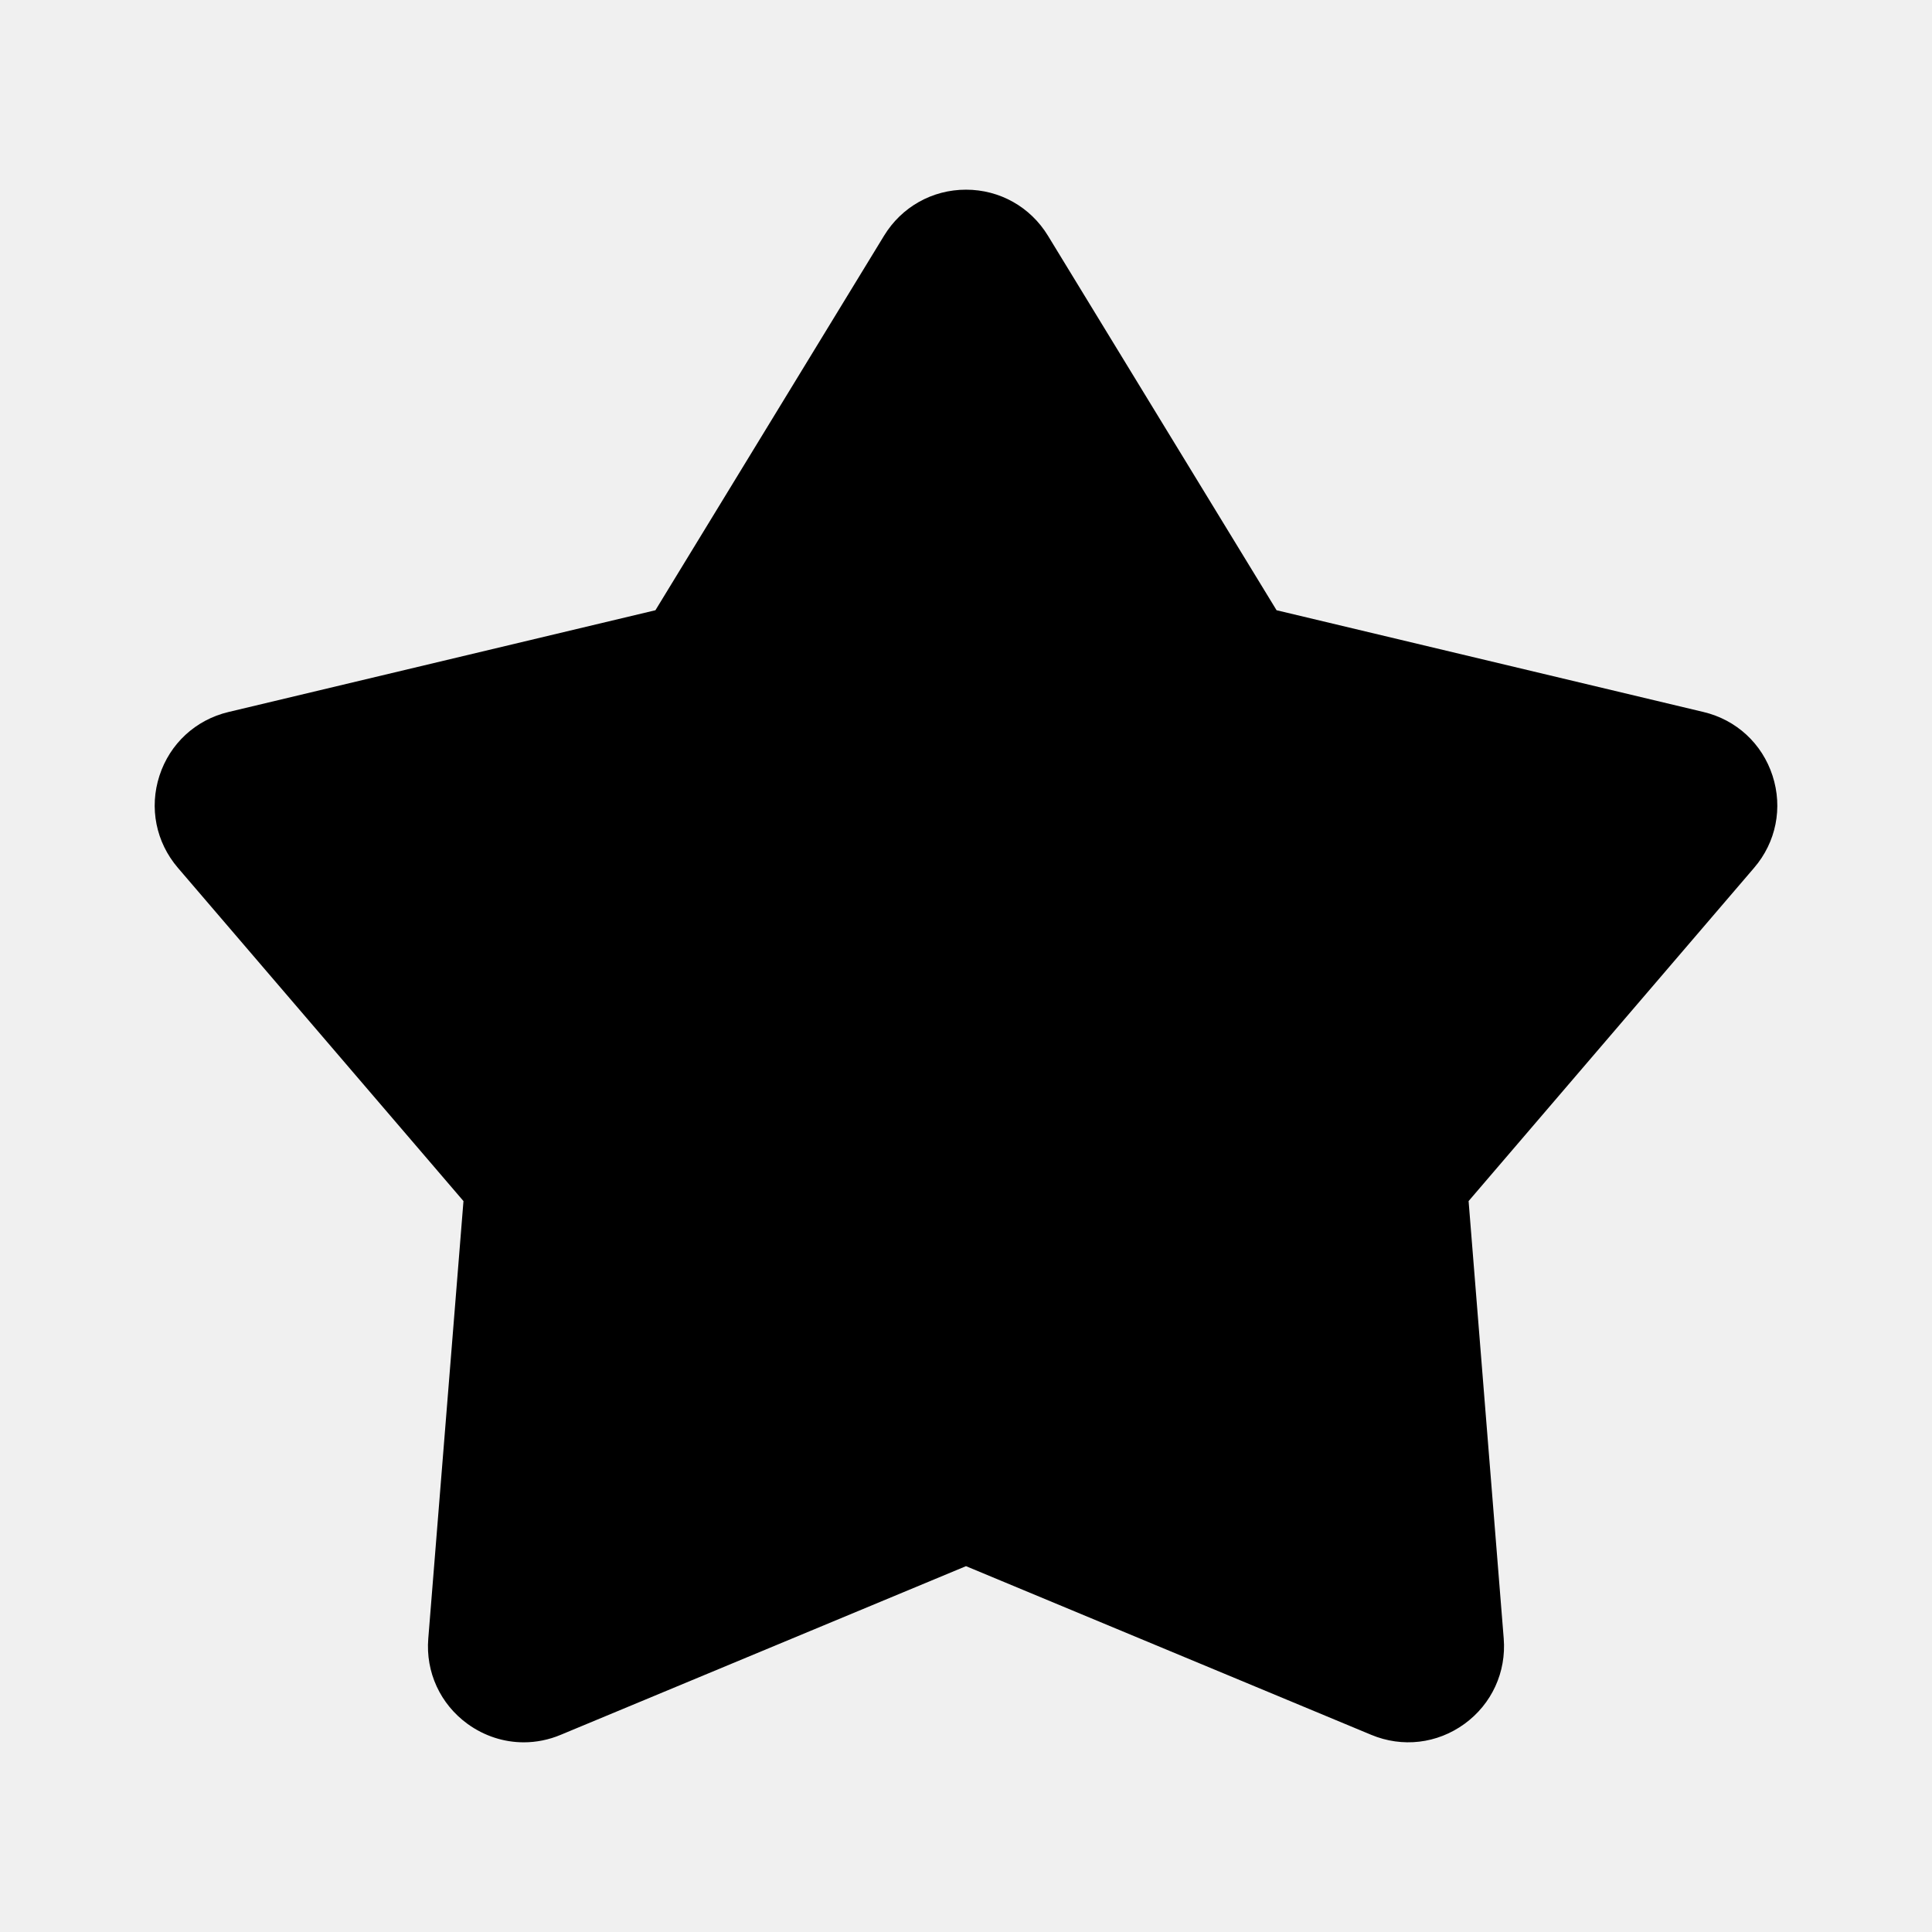
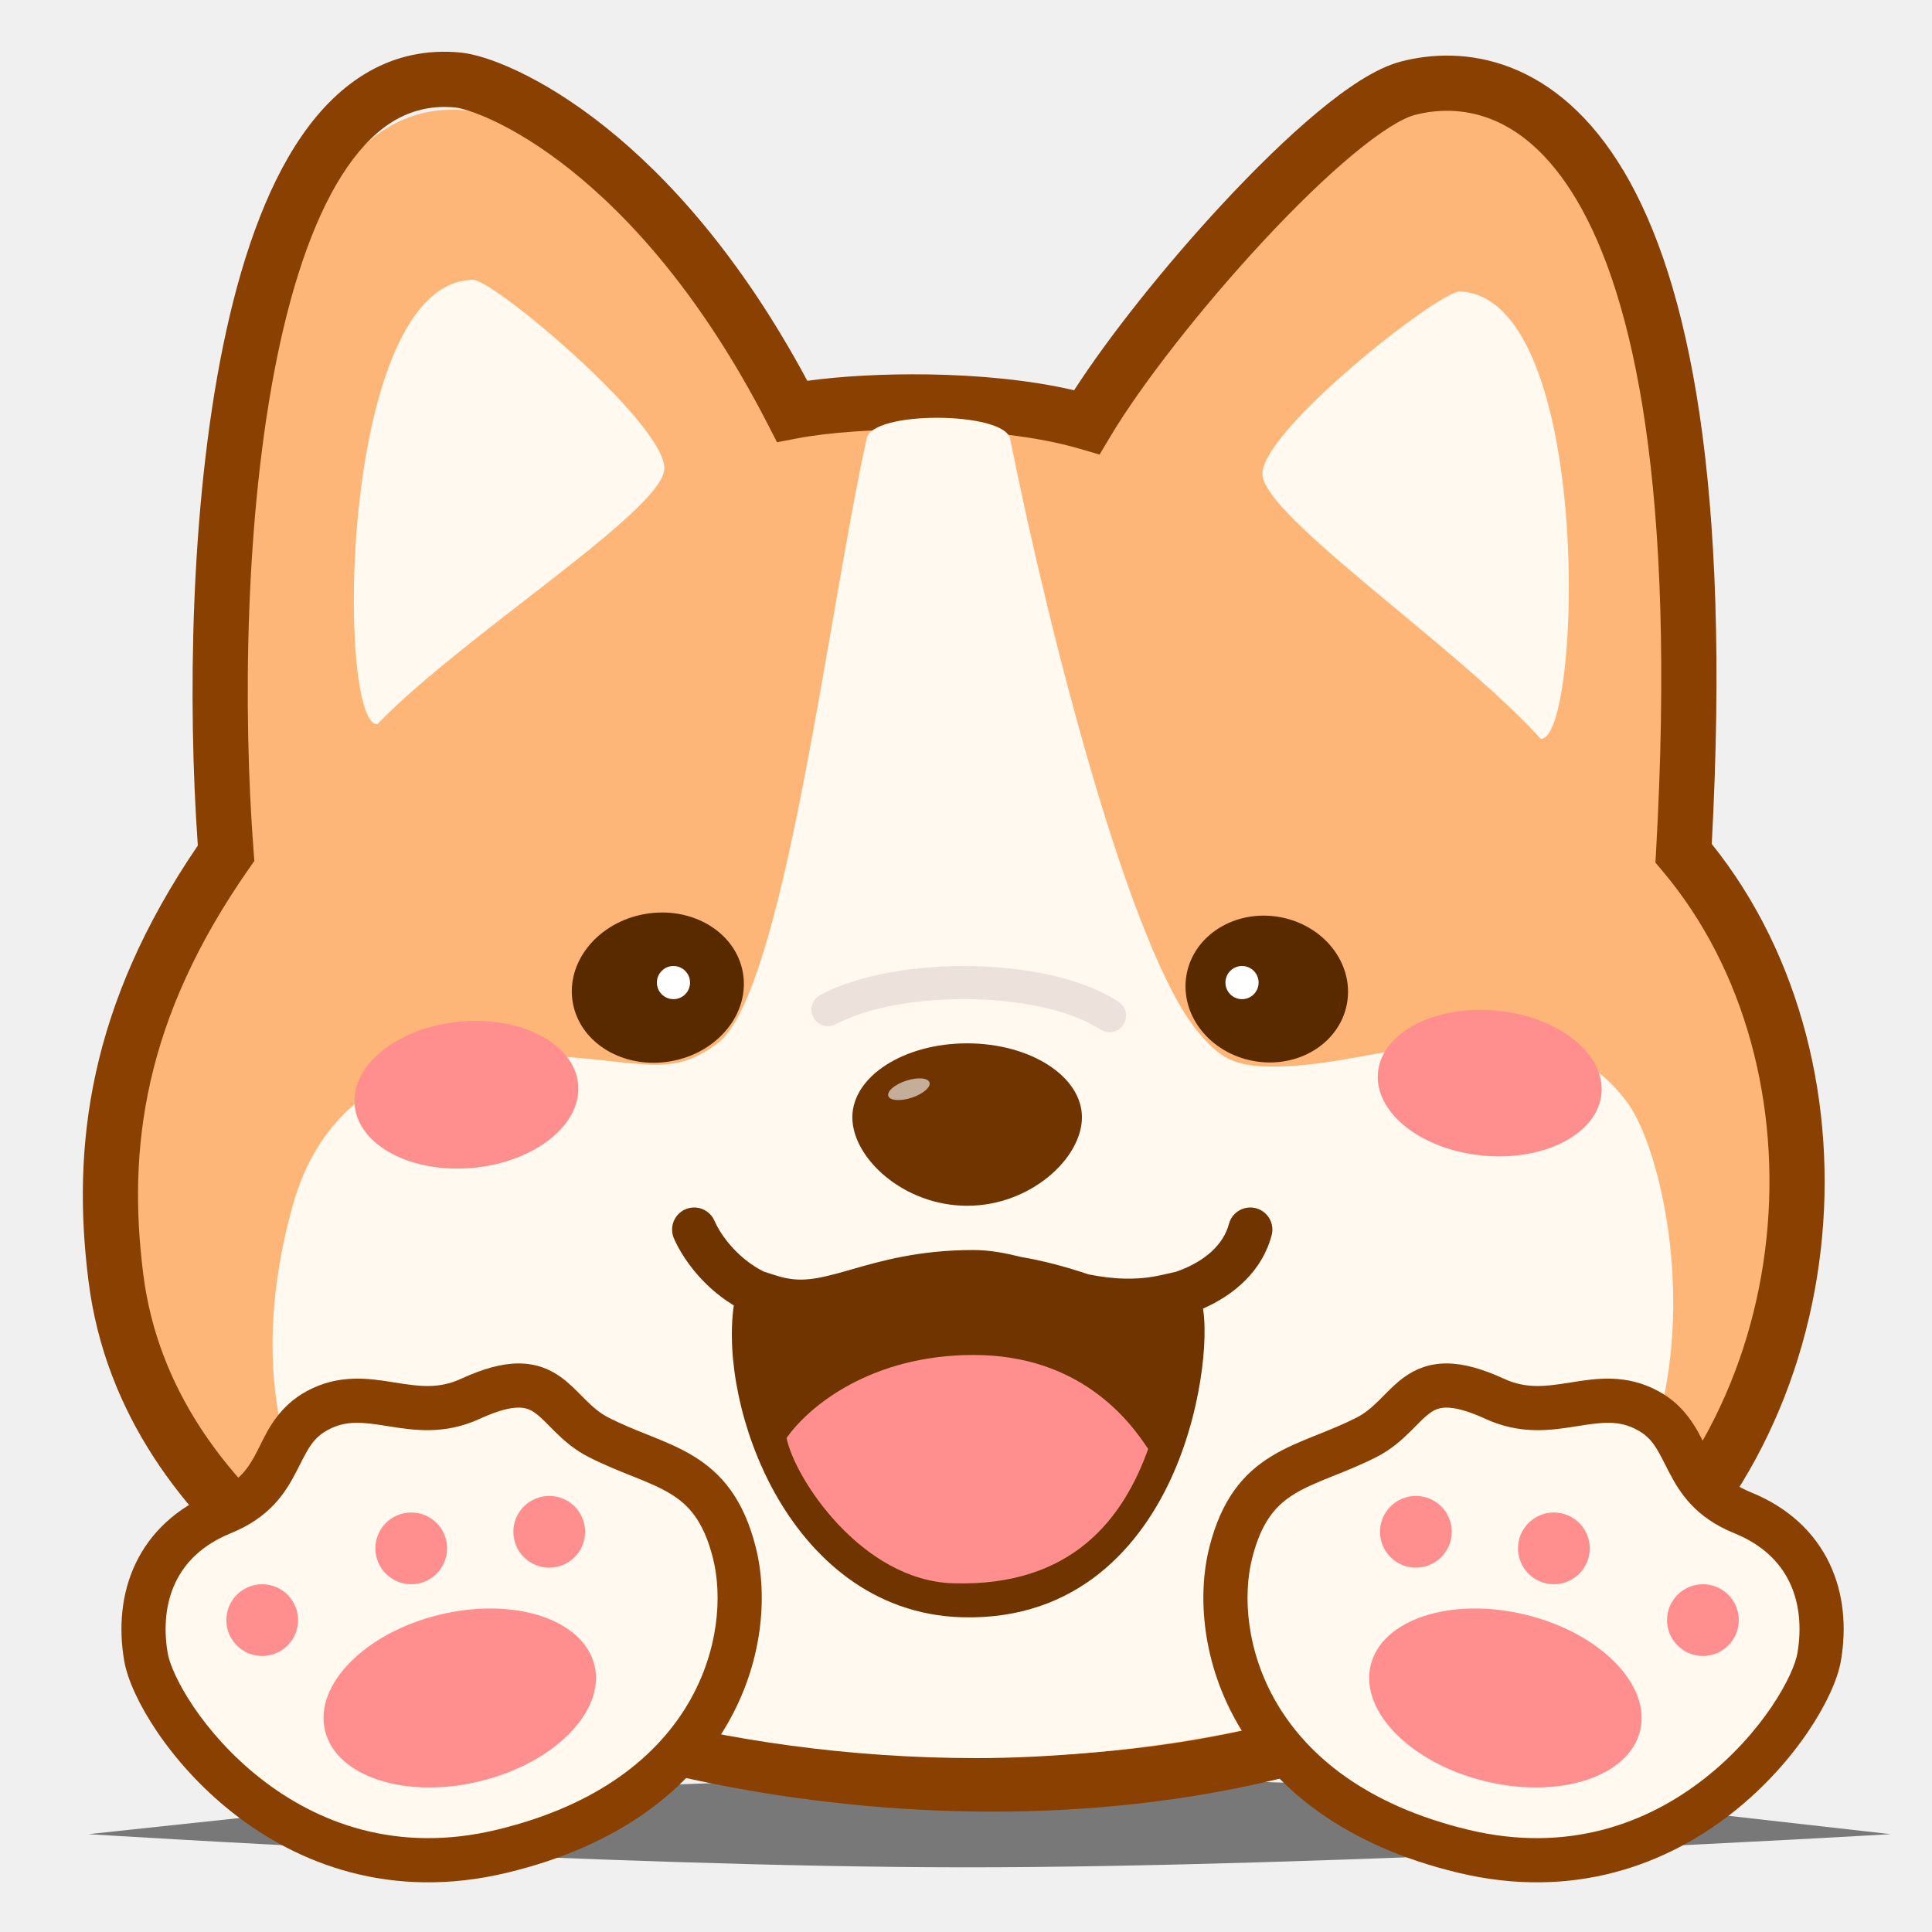
- <svg xmlns="http://www.w3.org/2000/svg" viewBox="0 0 28 28" fill="none">
-   <path d="M7.591 25.251C7.303 25.251 7.019 25.16 6.776 24.984C6.381 24.697 6.167 24.234 6.207 23.747L6.717 17.407L2.578 12.577C2.26 12.206 2.16 11.707 2.311 11.242C2.462 10.777 2.836 10.432 3.311 10.319L9.499 8.844L12.813 3.415C13.068 2.998 13.512 2.749 14 2.749C14.488 2.749 14.932 2.998 15.187 3.415L18.501 8.844L24.689 10.319C25.165 10.432 25.538 10.777 25.689 11.242C25.84 11.707 25.741 12.206 25.422 12.577L21.284 17.407L21.793 23.747C21.832 24.234 21.619 24.697 21.224 24.984C20.829 25.271 20.324 25.331 19.872 25.142L14 22.698L8.127 25.142C7.954 25.215 7.771 25.251 7.591 25.251Z" fill="currentColor" />
+ <svg xmlns="http://www.w3.org/2000/svg" t="1769309601189" class="icon" viewBox="0 0 1024 1024" version="1.1" p-id="2156" width="256" height="256">
+   <path d="M249.622 950.506s156.769-7.835 260.953-8.789c115.759-1.059 300.164 8.789 300.164 8.789l191.318 21.633s-298.897 17.712-491.482 17.578C321.682 989.585 46.811 972.139 46.811 972.139l202.811-21.633z" fill="#000000" opacity=".5" p-id="2157" />
+   <path d="M247.223 58.514c-116.341-11.521-131.116 246.471-119.752 394.992-57.087 81.897-65.998 153.021-57.324 221.567 16.399 129.6 151.575 195.122 216.626 221.693 107.517 43.915 367.952 86.086 552.916-51.244 122.798-91.174 138.196-282.773 46.273-392.016C907.507 71.7 802.099 44.114 747.52 58.514c-39.181 10.337-133.401 120.94-166.766 177.006-47.672-13.932-134.82-13.385-168.229-6.951C342.124 91.312 265.804 60.355 247.223 58.514z" fill="#FEB678" p-id="2158" />
+   <path d="M146.888 189.285c-17.028 83.28-18.204 187.196-12.478 261.819l0.401 5.214-2.996 4.283c-55.84 79.907-64.29 148.43-55.864 214.862 7.715 60.811 43.394 107.28 86.461 142.348 43.116 35.109 92.529 57.847 125.18 71.15 52.909 21.554 144.662 43.069 246.31 41.937 101.587-1.129 211.658-24.848 302.607-92.201 118.038-87.412 133.029-272.285 44.652-377.043l-3.751-4.447 0.328-5.81c10.933-193.246-11.993-294.558-42.054-345.363-14.798-25.012-31.039-37.315-45.539-42.958-14.634-5.696-28.865-5.143-40.366-2.118-6.557 1.726-17.879 8.572-32.982 21.153-14.52 12.104-30.881 28.072-47.259 45.694-32.867 35.36-64.667 76.127-80.949 103.412l-5.796 9.713-10.86-3.166c-22.51-6.562-51.598-9.576-79.694-10.053-28.063-0.474-53.909 1.6-69.641 4.623l-10.758 2.066-5.009-9.743c-34.965-67.994-73.198-109.752-104.401-134.603-31.741-25.284-55.442-32.519-61.036-33.072-22.733-2.247-41.352 8.426-57.356 31.627-16.346 23.698-28.611 58.892-37.151 100.677z m13.066-117.292c19.983-28.965 47.806-47.733 84.319-44.129 13.332 1.317 42.279 12.139 76.385 39.304 33.093 26.358 71.812 68.667 107.233 134.671 17.633-2.434 40.764-3.789 64.843-3.382 25.401 0.43 52.78 2.832 76.566 8.391 18.602-28.818 48.538-66.396 78.807-98.962 16.893-18.172 34.172-35.094 49.962-48.251 15.211-12.674 30.872-23.447 44.266-26.969 16.293-4.289 36.987-5.199 58.424 3.145 21.565 8.397 42.54 25.638 60.106 55.325 34.327 58.017 56.651 165.171 46.399 356.197 94.691 117.865 77.063 318.303-53.342 414.875-97.435 72.154-214.18 96.771-319.696 97.944-105.449 1.173-201.073-21.039-257.674-44.096-33.599-13.689-86.154-37.727-132.614-75.557-46.51-37.873-88.023-90.513-97.011-161.356-9.087-71.621 0.146-146.286 57.929-230.985-5.413-75.858-3.988-179.855 13.365-264.73 8.844-43.268 22.098-82.964 41.732-111.435z" fill="#894000" p-id="2159" />
+   <path d="M380.343 552.96c35.109-26.331 58.514-228.206 78.994-320.366 2.212-15.155 73.143-14.629 76.069 0 20.477 102.4 64.263 274.719 100.937 315.977 11.703 13.166 19.017 18.818 52.663 16.091 54.126-4.389 132.4-37.511 174.08 20.48 19.289 26.838 45.349 138.971-7.314 220.891-71.545 111.291-269.166 125.806-337.92 125.806-136.116 0-258.926-38.034-311.589-80.457S128.731 734.354 155.063 639.269s127.269-80.457 146.286-78.994c42.423 3.262 55.869 10.029 78.994-7.314z" fill="#FFF9F0" p-id="2160" />
+   <path d="M573.449 592.206c0 21.656-27.241 46.879-60.846 46.879-33.602 0-60.843-25.223-60.843-46.879 0-21.656 27.241-39.21 60.843-39.21 33.605 0 60.846 17.554 60.846 39.21z m-210.145 48.742a11.7 11.7 0 0 1 15.375 6.121c2.689 6.241 10.079 17.189 21.876 24.509 1.41 0.875 2.891 1.706 4.441 2.469l6.808 2.142c11.896 3.739 20.825 1.96 36.519-2.504 1.024-0.29 2.066-0.591 3.131-0.895l0.012-0.003c15.553-4.465 35.714-10.249 64.521-10.252 8.739 0 17.42 1.735 25.325 3.71 11.665 1.981 23.081 5.026 34.485 8.83 0.398 0.132 0.802 0.26 1.205 0.386 12.68 2.501 25.296 3.344 38.555 0.351l7.744-1.75c15.038-5.193 25.123-14.245 28.072-25.366a11.703 11.703 0 0 1 22.625 6.004c-5.029 18.947-19.79 31.606-36.381 38.877 0.576 3.523 0.769 7.145 0.819 10.339 0.102 6.211-0.328 13.616-1.363 21.685-2.063 16.1-6.653 35.831-15.067 55.077-16.861 38.558-50.869 78.131-111.897 76.507-47.835-1.273-80.486-31.92-99.392-65.814-18.245-32.712-25.758-71.835-21.782-99.463l-0.723-0.442c-16.428-10.199-26.729-25.158-31.03-35.141a11.703 11.703 0 0 1 6.124-15.378z" fill="#6F3400" p-id="2161" />
+   <path d="M515.982 718.166c-53.64 0-86.9 26.63-99.068 43.982 4.055 20.957 39.497 75.53 88.251 77.028C569.051 841.143 595.702 803.828 608.549 768c-10.143-15.55-36.454-49.834-92.567-49.834z" fill="#FF8F8E" p-id="2162" />
+   <path d="M785.932 612.498c-32.709-3.101-57.596-22.818-55.586-44.041 2.013-21.223 30.158-35.913 62.868-32.815 32.709 3.101 57.596 22.818 55.586 44.041-2.013 21.223-30.158 35.913-62.868 32.815z m-535.043 6.48c32.709-3.101 57.584-22.958 55.556-44.357-2.03-21.396-30.19-36.226-62.9-33.128-32.709 3.101-57.581 22.958-55.553 44.357 2.028 21.396 30.188 36.229 62.897 33.128z" fill="#FF8F8E" p-id="2163" />
+   <path d="M355.571 562.48c24.895-4.406 41.984-25.445 38.169-46.993-3.812-21.545-27.086-35.439-51.978-31.033-24.895 4.406-41.984 25.445-38.169 46.993 3.812 21.545 27.086 35.439 51.978 31.033z m309.087-0.088c-23.493-4.16-39.512-24.623-35.779-45.706 3.73-21.083 25.799-34.804 49.292-30.644 23.493 4.157 39.512 24.62 35.779 45.703-3.73 21.083-25.802 34.804-49.292 30.647z" fill="#592900" p-id="2164" />
+   <path d="M492.649 573.715c0.816 2.484-3.408 6.103-9.435 8.09-6.03 1.984-11.58 1.58-12.396-0.901-0.819-2.484 3.406-6.106 9.435-8.09 6.03-1.984 11.58-1.58 12.396 0.901z" fill="#FFFFFF" opacity=".6" p-id="2165" />
+   <path d="M514.431 529.584c-27.598-0.453-54.635 4.327-71.446 13.286a8.774 8.774 0 1 1-8.256-15.489c20.492-10.922 50.893-15.825 79.989-15.348 29.008 0.474 58.959 6.334 78.172 18.964a8.777 8.777 0 1 1-9.643 14.67c-15.126-9.945-41.127-15.629-68.816-16.083z" fill="#480D21" opacity=".1" p-id="2166" />
+   <path d="M356.949 529.578a8.789 8.789 0 1 0 0-17.578 8.789 8.789 0 0 0 0 17.578z m301.349 0a8.789 8.789 0 1 0 0-17.578 8.789 8.789 0 0 0 0 17.578z" fill="#FFFFFF" p-id="2167" />
+   <path d="M296.059 753.035c-10.401-10.629-18.997-19.412-47.651-6.091-14.57 6.776-27.303 4.731-39.6 2.756-12.297-1.972-24.161-3.877-36.999 3.171-10.304 5.658-14.4 13.9-18.66 22.478-5.287 10.641-10.825 21.797-28.795 29.175-33.245 13.648-43.295 43.186-38.298 72.824 4.994 29.635 69.933 124.475 178.167 98.225 108.237-26.25 127.204-107.698 116.379-150.882-8.376-33.423-25.863-40.504-47.707-49.348-6.381-2.583-13.136-5.316-20.144-8.903-7.165-3.669-12.107-8.716-16.694-13.406z m449.437 0c10.401-10.629 18.997-19.412 47.651-6.091 14.573 6.776 27.303 4.731 39.6 2.756 12.297-1.972 24.158-3.877 36.999 3.171 10.304 5.658 14.4 13.9 18.66 22.478 5.287 10.641 10.828 21.797 28.798 29.175 33.242 13.648 43.292 43.186 38.298 72.824-4.997 29.635-69.936 124.475-178.17 98.225-108.237-26.25-127.204-107.698-116.379-150.882 8.376-33.423 25.863-40.504 47.707-49.348 6.381-2.583 13.136-5.316 20.144-8.903 7.165-3.669 12.107-8.716 16.694-13.406z" fill="#FFF9F0" p-id="2168" />
+   <path d="M312.095 772.307c-7.809-3.956-13.45-9.058-17.888-13.435-1.243-1.229-2.335-2.332-3.327-3.332-2.858-2.891-4.868-4.921-7.273-6.638-2.554-1.829-5.038-2.85-8.736-2.844-4.152 0.006-10.579 1.322-20.726 5.995-18.666 8.596-35.179 5.966-48.011 3.92l-0.644-0.102c-13.318-2.118-22.066-3.218-31.753 2.048-7.548 4.108-10.275 9.476-14.939 18.672-0.521 1.027-1.068 2.104-1.647 3.23-5.857 11.393-14.026 24.365-34.845 32.832-15.076 6.132-24.242 15.483-29.301 26.094-5.149 10.802-6.451 23.78-4.119 37.475 0.922 5.41 5.187 15.837 13.748 28.485 8.365 12.355 20.228 25.925 35.284 37.768 29.948 23.558 72.192 40.117 125.349 27.35 54.591-13.116 85.416-39.614 101.531-67.016 16.323-27.75 18.069-57.259 13.081-76.978-5.032-19.892-13.028-28.333-22.633-34.155-5.296-3.212-11.349-5.77-18.771-8.757l-2.115-0.848-0.026-0.009c-6.715-2.692-14.336-5.749-22.238-9.754z m-67.739-41.516c11.717-5.395 21.639-8.128 30.486-8.139 9.304-0.012 16.472 2.981 22.385 7.212 4.193 2.999 8.087 6.951 11.229 10.141 0.778 0.79 1.513 1.536 2.191 2.206 3.833 3.78 7.437 6.893 12.028 9.219 6.937 3.517 13.616 6.197 20.424 8.929l2.112 0.846c7.332 2.952 15.041 6.135 22.168 10.457 15.249 9.242 26.764 23.028 33.192 48.429 6.469 25.574 3.906 61.422-15.597 94.585-19.713 33.517-56.232 63.491-116.239 77.906-61.446 14.763-110.882-4.643-145.288-31.709-17.121-13.467-30.603-28.871-40.199-43.046-9.397-13.885-15.711-27.546-17.437-37.677-2.955-17.388-1.58-35.439 6.068-51.475 7.736-16.229 21.492-29.52 41.612-37.704 13.546-5.509 18.283-12.978 22.844-21.852 0.5-0.974 1.009-2.001 1.542-3.075 4.424-8.926 10.351-20.895 24.681-28.687 17.113-9.307 33.148-6.747 45.744-4.74l0.863 0.138c13.119 2.086 23.318 3.505 35.19-1.963z m485.107 41.516c7.806-3.956 13.447-9.058 17.885-13.435 1.243-1.229 2.335-2.332 3.327-3.332 2.858-2.891 4.868-4.921 7.273-6.638 2.554-1.829 5.038-2.85 8.736-2.844 4.152 0.006 10.579 1.322 20.726 5.995 18.666 8.596 35.179 5.966 48.008 3.92l0.65-0.102c13.315-2.118 22.063-3.218 31.75 2.048 7.551 4.108 10.275 9.476 14.939 18.672l0.026 0.05c0.515 1.012 1.05 2.071 1.621 3.18 5.857 11.393 14.026 24.365 34.842 32.832 15.079 6.132 24.245 15.483 29.304 26.094 5.152 10.802 6.451 23.78 4.119 37.475-0.922 5.41-5.184 15.837-13.745 28.485-8.368 12.355-20.231 25.925-35.287 37.768-29.945 23.558-72.192 40.117-125.349 27.35-54.591-13.116-85.416-39.614-101.531-67.016-16.32-27.75-18.069-57.259-13.081-76.978 5.032-19.892 13.028-28.333 22.633-34.155 5.296-3.212 11.349-5.77 18.771-8.757l2.142-0.857c6.715-2.692 14.336-5.749 22.241-9.754z m67.736-41.516c-11.715-5.395-21.639-8.128-30.486-8.139-9.301-0.012-16.469 2.981-22.385 7.212-4.193 2.999-8.084 6.951-11.229 10.141-0.778 0.79-1.513 1.536-2.191 2.206-3.833 3.78-7.437 6.893-12.028 9.219-6.937 3.517-13.616 6.197-20.424 8.929l-2.112 0.846c-7.332 2.952-15.038 6.135-22.168 10.457-15.249 9.242-26.764 23.028-33.192 48.429-6.469 25.574-3.906 61.422 15.6 94.585 19.711 33.517 56.229 63.491 116.239 77.906 61.446 14.763 110.879-4.643 145.285-31.709 17.121-13.467 30.6-28.871 40.196-43.046 9.4-13.885 15.714-27.546 17.44-37.677 2.958-17.388 1.58-35.439-6.068-51.475-7.736-16.229-21.492-29.52-41.612-37.704-13.549-5.509-18.28-12.978-22.844-21.852-0.5-0.974-1.009-2.001-1.542-3.075-4.421-8.926-10.351-20.895-24.681-28.687-17.113-9.307-33.145-6.747-45.744-4.74l-0.863 0.138c-13.119 2.086-23.318 3.505-35.19-1.963z" fill="#894000" p-id="2169" />
+   <path d="M291.109 830.903a19.017 19.017 0 1 1 0-38.034 19.017 19.017 0 0 1 0 38.034z m459.337 0a19.017 19.017 0 1 0 0-38.034 19.017 19.017 0 0 0 0 38.034z m92.16-10.24a19.017 19.017 0 1 1-38.034 0 19.017 19.017 0 0 1 38.034 0zM217.966 839.68a19.017 19.017 0 1 1 0-38.034 19.017 19.017 0 0 1 0 38.034z m703.634 19.017a19.017 19.017 0 1 1-38.034 0 19.017 19.017 0 0 1 38.034 0zM138.971 877.714a19.017 19.017 0 1 1 0-38.034 19.017 19.017 0 0 1 0 38.034z m730.308 39.629c-5.933 24.371-42.71 36.346-82.142 26.747-39.433-9.602-66.586-37.142-60.653-61.513 5.933-24.371 42.71-36.346 82.142-26.747 39.43 9.599 66.586 37.139 60.653 61.513z m-614.862 26.747c-39.433 9.599-76.209-2.376-82.142-26.747-5.933-24.374 21.223-51.914 60.653-61.513 39.433-9.599 76.209 2.376 82.142 26.747 5.933 24.371-21.22 51.911-60.653 61.513z" fill="#FF8F8E" p-id="2170" />
+   <path d="M200.014 383.824c-21.917 1.123-20.656-234.958 50.896-235.514 11.776 0.693 103.617 78.175 101.154 100.782-1.404 12.902-36.217 39.892-74.123 69.281-28.532 22.118-58.819 45.597-77.926 65.451z m616.565 7.753c21.864 1.864 28.59-234.124-42.897-237.1-11.794 0.293-106.206 74.62-104.509 97.3 0.968 12.94 34.848 41.095 71.739 71.747 27.768 23.075 57.239 47.563 75.668 68.052z" fill="#FFF9F0" p-id="2171" />
</svg>
